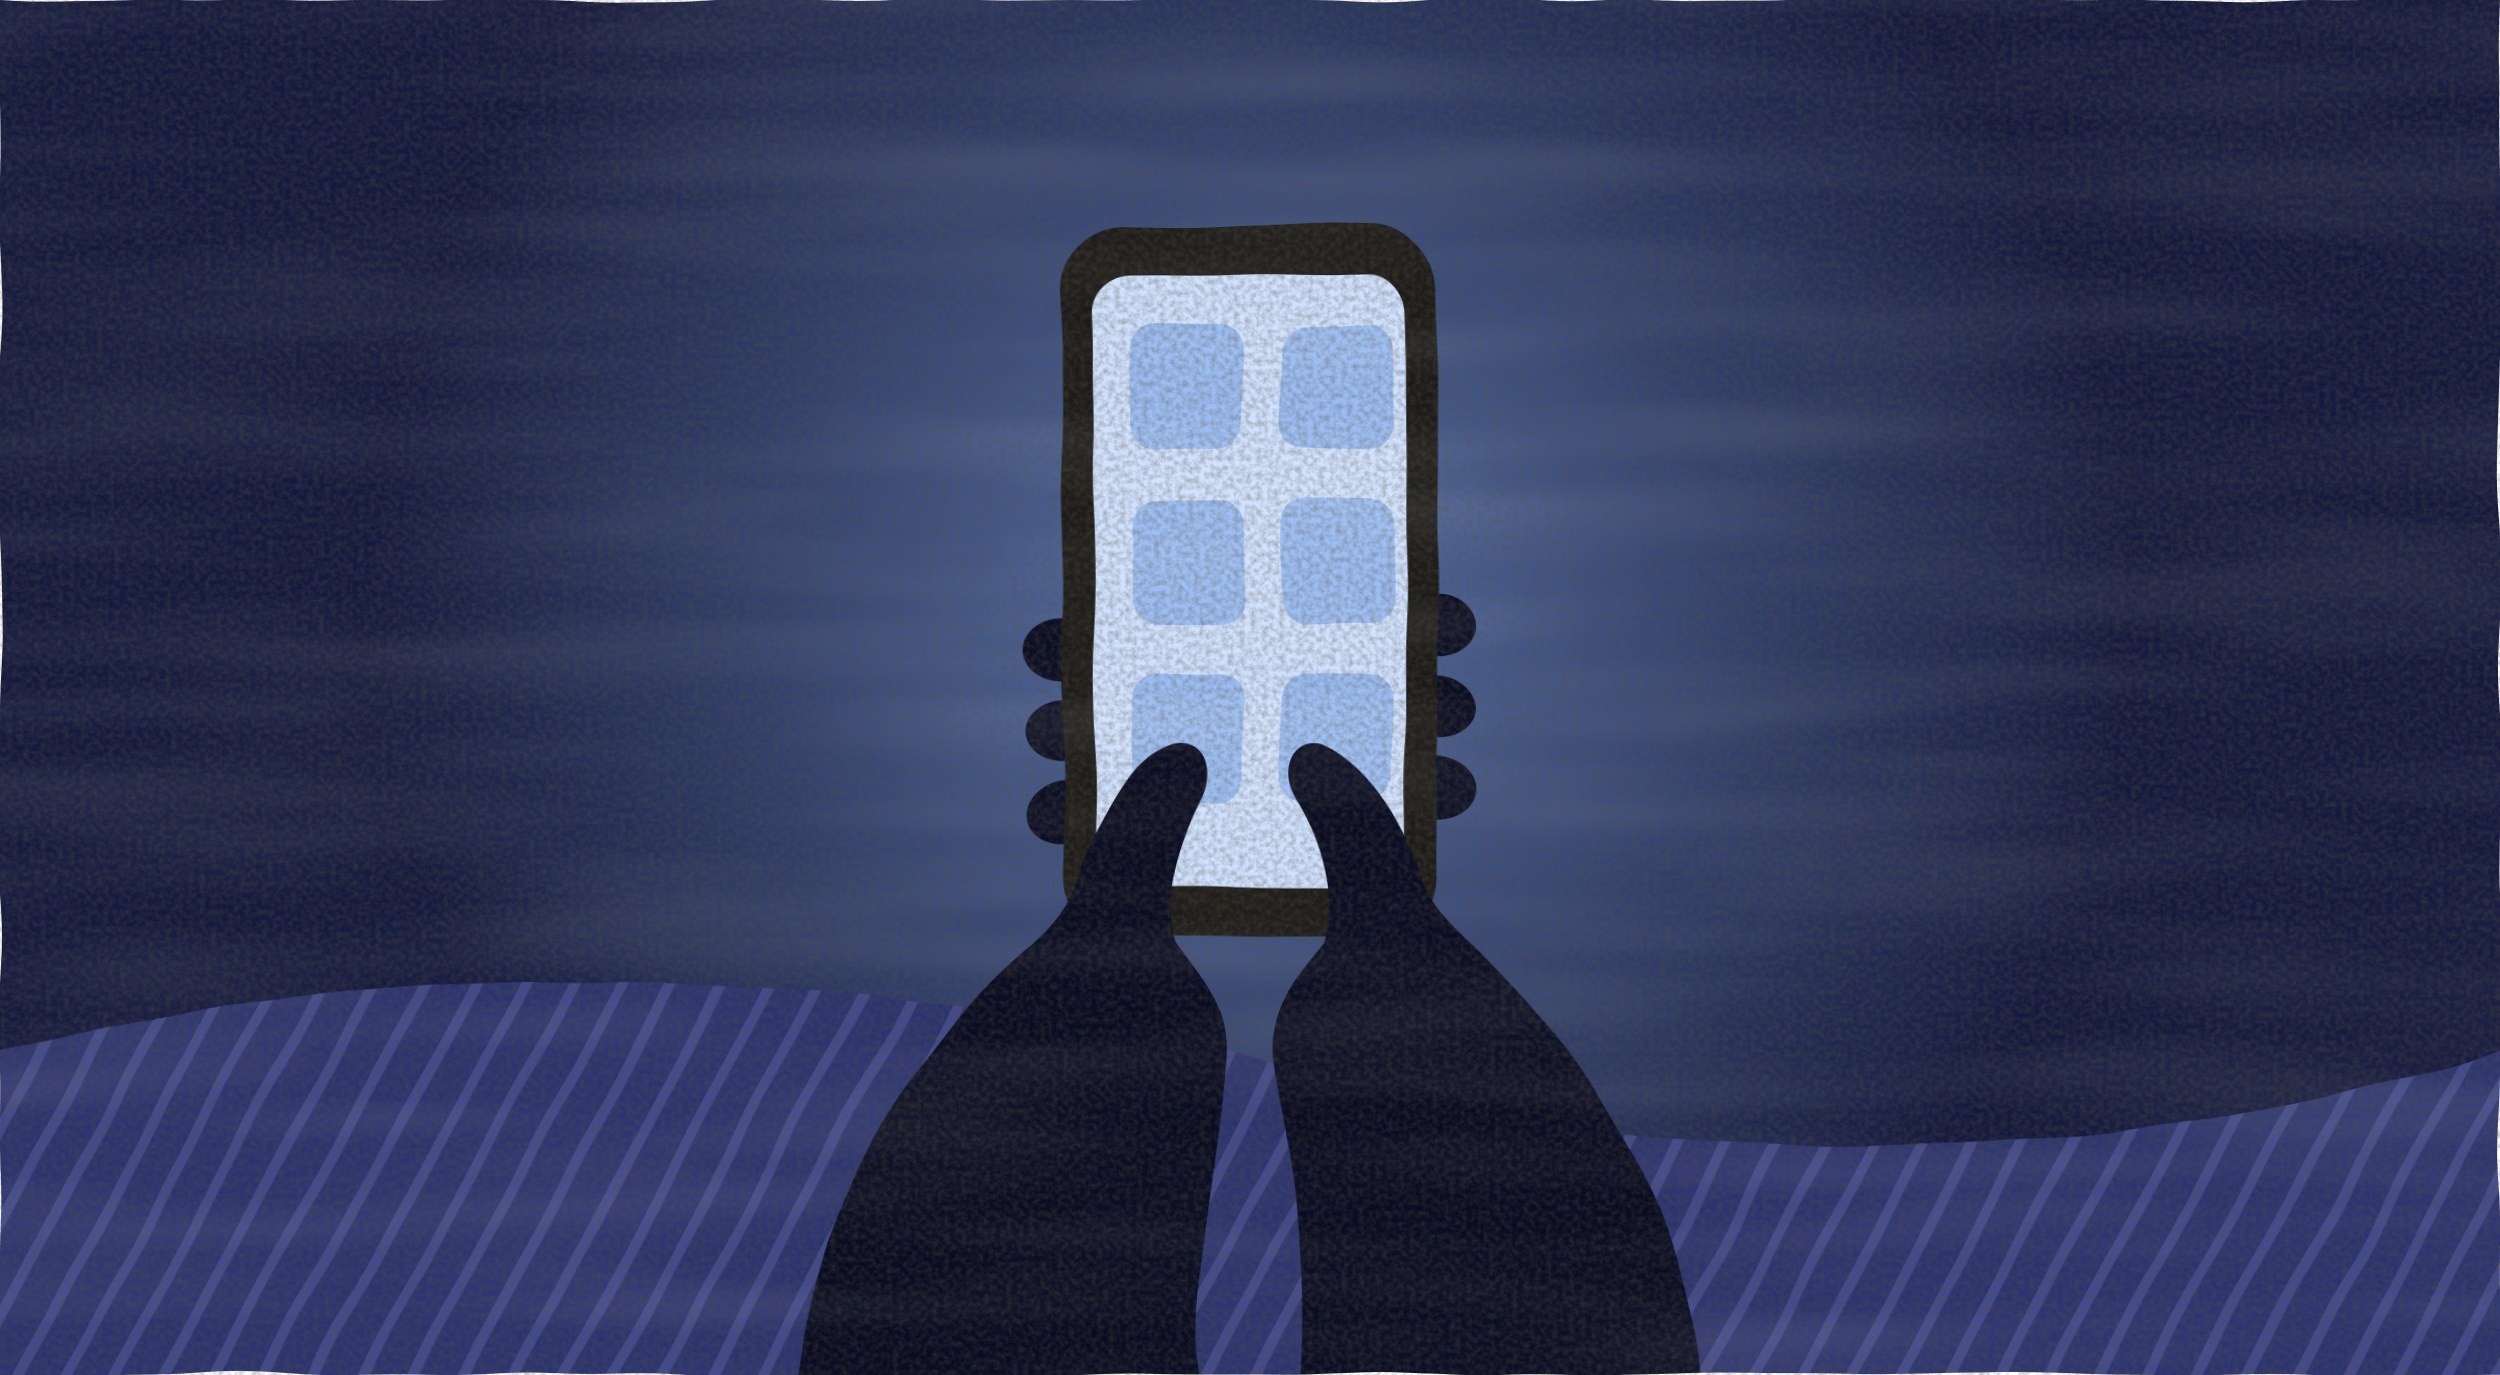
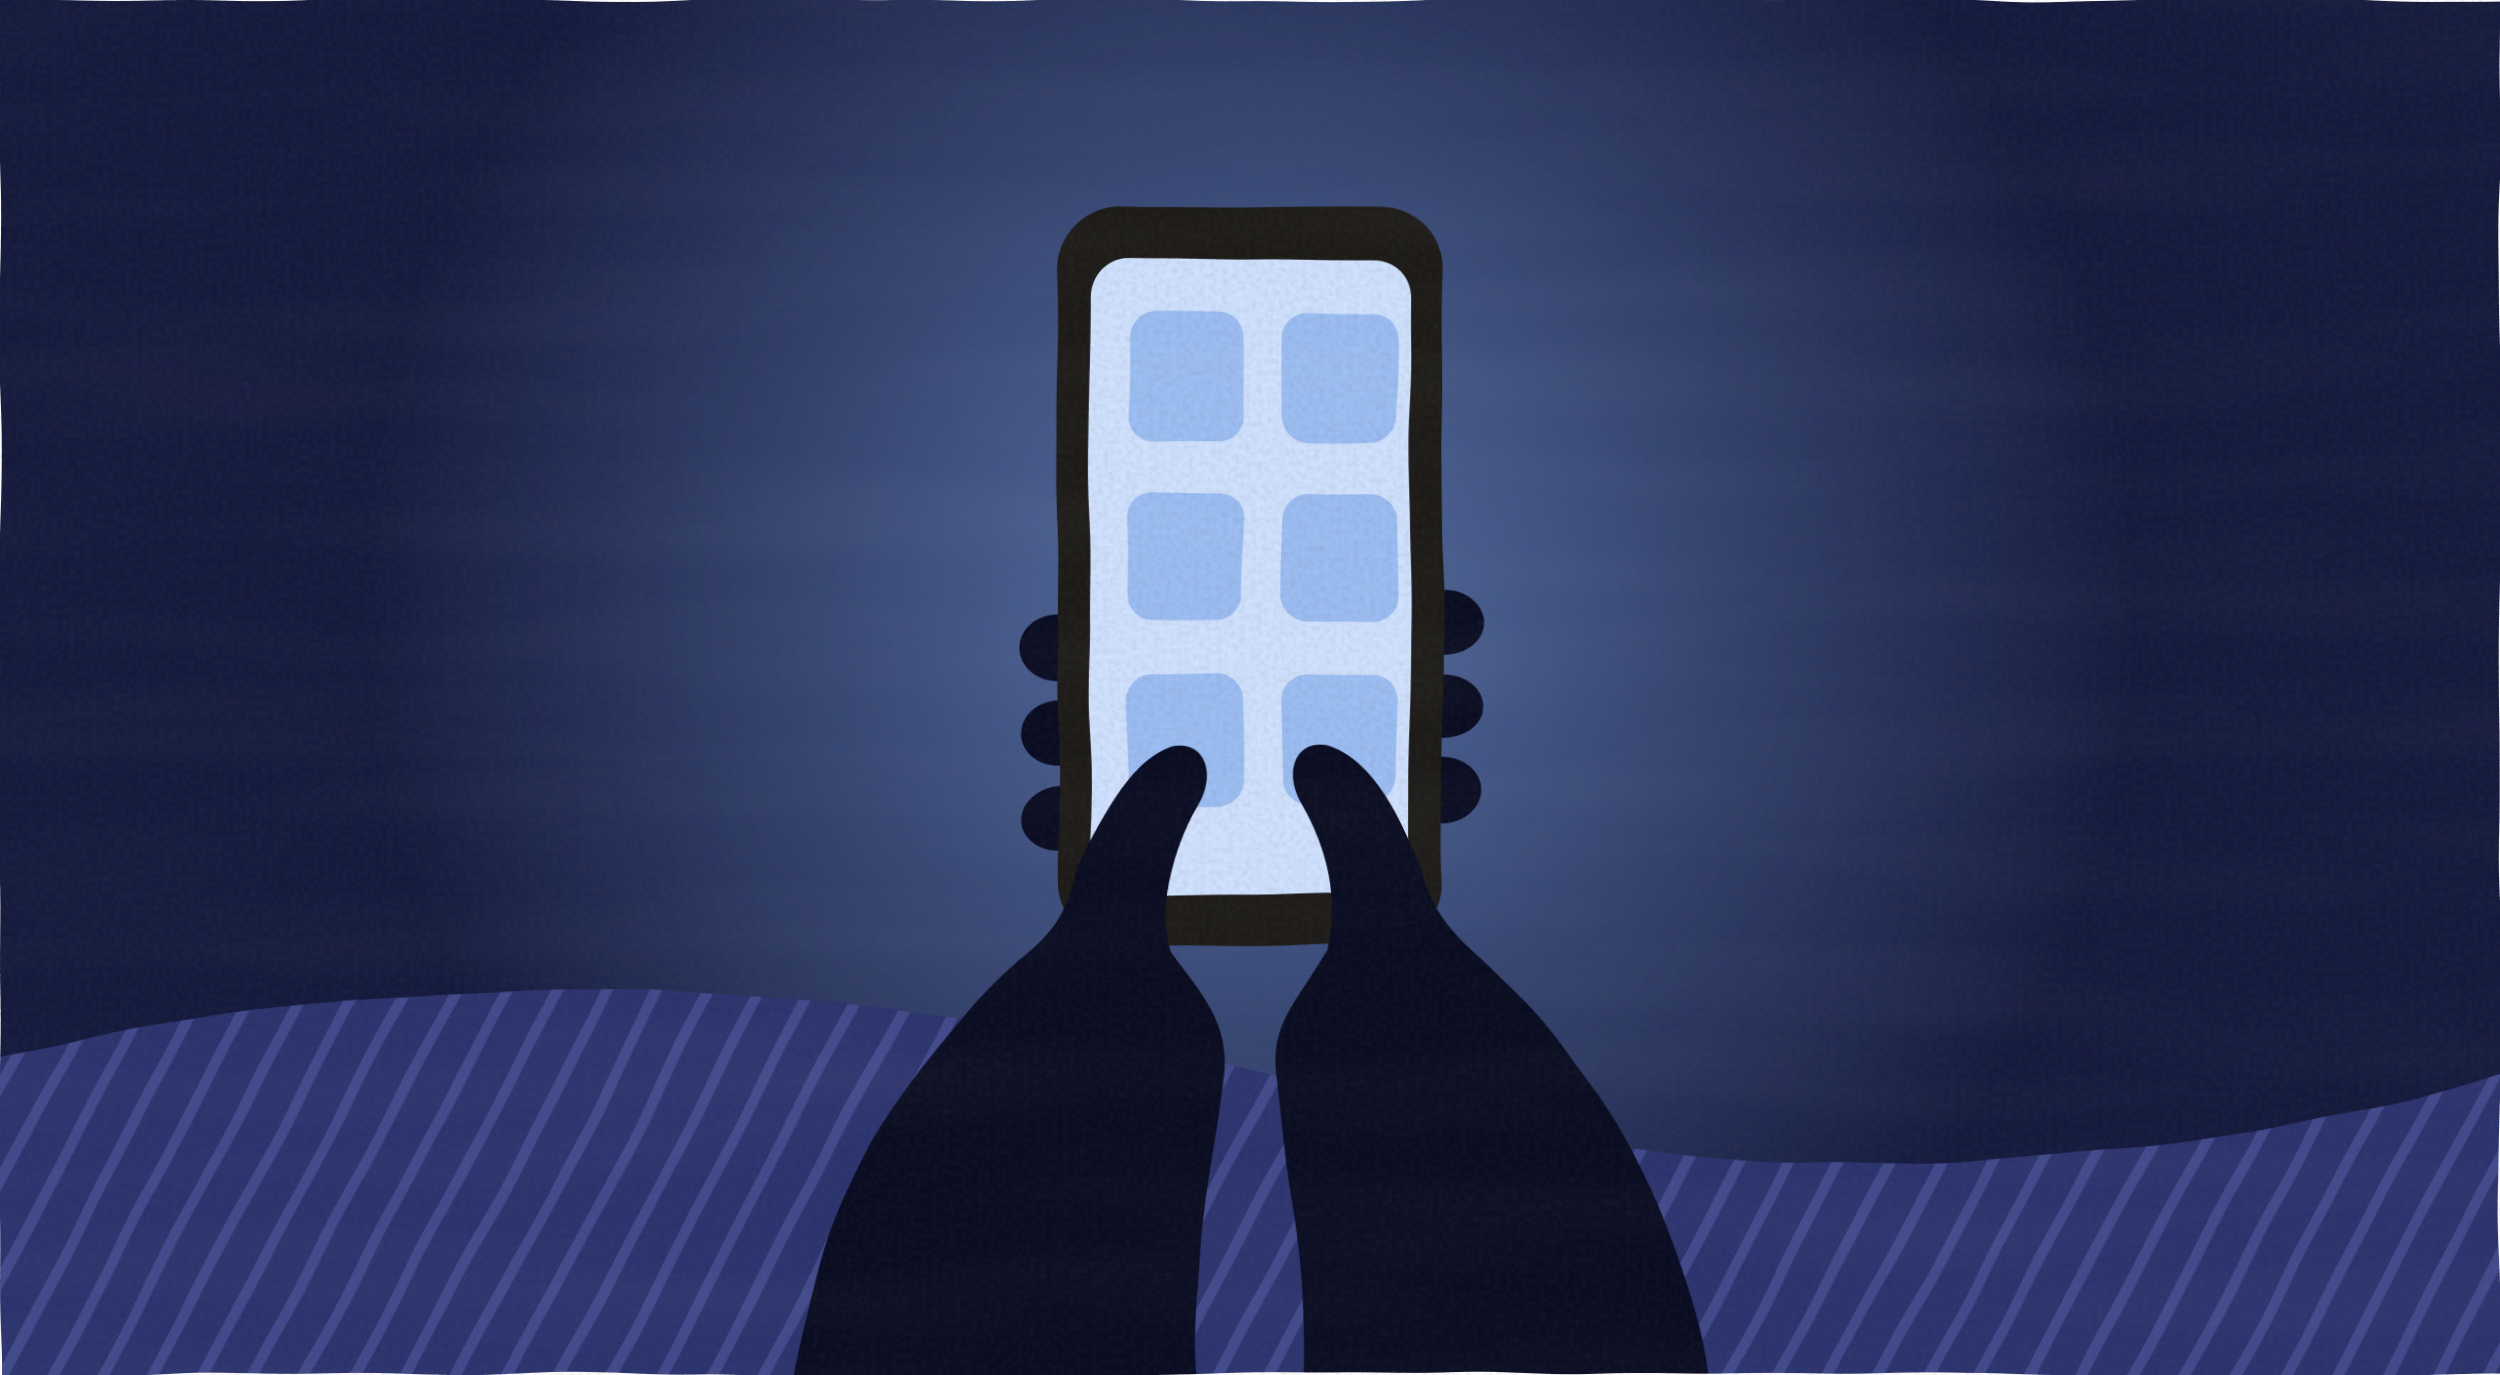
<svg xmlns="http://www.w3.org/2000/svg" viewBox="0 0 400 220" preserveAspectRatio="xMidYMid slice">
  <defs>
    <filter id="gP1b" x="-5%" y="-5%" width="110%" height="110%">
-       <feTurbulence type="fractalNoise" baseFrequency=".035" numOctaves="2" seed="67" result="n" />
-       <feDisplacementMap in="SourceGraphic" in2="n" scale="2.2" xChannelSelector="R" yChannelSelector="G" />
+       <feTurbulence type="fractalNoise" baseFrequency=".035" numOctaves="2" seed="19" result="n" />
+       <feDisplacementMap in="SourceGraphic" in2="n" scale="1.6" xChannelSelector="R" yChannelSelector="G" />
    </filter>
    <filter id="tP1b">
-       <feTurbulence type="fractalNoise" baseFrequency="1.1" numOctaves="3" seed="46" />
-       <feColorMatrix values="0 0 0 0 .1  0 0 0 0 .08  0 0 0 0 .05  0 0 0 0.66 -0.22" />
+       <feTurbulence type="fractalNoise" baseFrequency="1.1" numOctaves="3" seed="23" />
+       <feColorMatrix values="0 0 0 0 .1  0 0 0 0 .08  0 0 0 0 .05  0 0 0 0.18 -0.06" />
    </filter>
    <filter id="bP1b">
-       <feTurbulence type="fractalNoise" baseFrequency=".012 .09" numOctaves="2" seed="11" />
+       <feTurbulence type="fractalNoise" baseFrequency=".012 .09" numOctaves="2" seed="12" />
      <feColorMatrix values="0 0 0 0 1  0 0 0 0 1  0 0 0 0 1  0 0 0 .5 -.2" />
    </filter>
    <pattern id="rP1b" width="7" height="7" patternUnits="userSpaceOnUse" patternTransform="rotate(28)">
      <rect width="1.7" height="7" fill="#9aa0ff" />
    </pattern>
  </defs>
-   <g filter="url(#gP1b)">
-     <rect x="0" y="0" width="400" height="220" rx="0" fill="#141a3e" opacity="1" />
-     <radialGradient id="pgP1b">
-       <stop offset="0" stop-color="#8fbaff" stop-opacity=".55" />
-       <stop offset="1" stop-color="#8fbaff" stop-opacity="0" />
-     </radialGradient>
-     <circle cx="200" cy="96" r="140" fill="url(#pgP1b)" opacity="1" />
-     <path d="M0 168c80-20 160-10 220 6s130 10 180-6v52H0z" fill="#2c3470" opacity="1" />
-     <path d="M0 168c80-20 160-10 220 6s130 10 180-6v52H0z" fill="url(#rP1b)" opacity="0.2" />
-     <ellipse cx="170" cy="104" rx="6" ry="5" fill="#090c22" opacity="1" transform="rotate(0 170 104)" />
-     <ellipse cx="230" cy="100" rx="6" ry="5" fill="#090c22" opacity="1" transform="rotate(0 230 100)" />
-     <ellipse cx="170" cy="117" rx="6" ry="5" fill="#090c22" opacity="1" transform="rotate(0 170 117)" />
-     <ellipse cx="230" cy="113" rx="6" ry="5" fill="#090c22" opacity="1" transform="rotate(0 230 113)" />
-     <ellipse cx="170" cy="130" rx="6" ry="5" fill="#090c22" opacity="1" transform="rotate(0 170 130)" />
-     <ellipse cx="230" cy="126" rx="6" ry="5" fill="#090c22" opacity="1" transform="rotate(0 230 126)" />
-     <rect x="170" y="36" width="60" height="114" rx="10" fill="#1c1b19" opacity="1" />
-     <rect x="175" y="44" width="50" height="98" rx="6" fill="#cfe1ff" opacity="1" />
-     <rect x="181" y="52" width="18" height="20" rx="4" fill="#8fb4f0" opacity="0.8" />
-     <rect x="205" y="52" width="18" height="20" rx="4" fill="#8fb4f0" opacity="0.8" />
-     <rect x="181" y="80" width="18" height="20" rx="4" fill="#8fb4f0" opacity="0.8" />
-     <rect x="205" y="80" width="18" height="20" rx="4" fill="#8fb4f0" opacity="0.8" />
-     <rect x="181" y="108" width="18" height="20" rx="4" fill="#8fb4f0" opacity="0.8" />
-     <rect x="205" y="108" width="18" height="20" rx="4" fill="#8fb4f0" opacity="0.8" />
-     <path d="M128 220C132 190 146 168 164 152C169 148 172 144 173 138C177 128 182 121 188 119C193 118 195 123 192 128C188 135 186 143 188 151C192 157 197 162 196 170C194 188 190 204 192 220Z" fill="#090c22" opacity="1" />
-     <g transform="translate(400 0) scale(-1 1)">
+   <g transform="translate(-5 -4) scale(1.025 1.036)">
+     <g filter="url(#gP1b)">
+       <rect x="0" y="0" width="400" height="220" rx="0" fill="#141a3e" opacity="1" />
+       <radialGradient id="pgP1b">
+         <stop offset="0" stop-color="#8fbaff" stop-opacity=".55" />
+         <stop offset="1" stop-color="#8fbaff" stop-opacity="0" />
+       </radialGradient>
+       <circle cx="200" cy="96" r="140" fill="url(#pgP1b)" opacity="1" />
+       <path d="M0 168c80-20 160-10 220 6s130 10 180-6v52H0z" fill="#2c3470" opacity="1" />
+       <path d="M0 168c80-20 160-10 220 6s130 10 180-6v52H0z" fill="url(#rP1b)" opacity="0.2" />
+       <ellipse cx="170" cy="104" rx="6" ry="5" fill="#090c22" opacity="1" transform="rotate(0 170 104)" />
+       <ellipse cx="230" cy="100" rx="6" ry="5" fill="#090c22" opacity="1" transform="rotate(0 230 100)" />
+       <ellipse cx="170" cy="117" rx="6" ry="5" fill="#090c22" opacity="1" transform="rotate(0 170 117)" />
+       <ellipse cx="230" cy="113" rx="6" ry="5" fill="#090c22" opacity="1" transform="rotate(0 230 113)" />
+       <ellipse cx="170" cy="130" rx="6" ry="5" fill="#090c22" opacity="1" transform="rotate(0 170 130)" />
+       <ellipse cx="230" cy="126" rx="6" ry="5" fill="#090c22" opacity="1" transform="rotate(0 230 126)" />
+       <rect x="170" y="36" width="60" height="114" rx="10" fill="#1c1b19" opacity="1" />
+       <rect x="175" y="44" width="50" height="98" rx="6" fill="#cfe1ff" opacity="1" />
+       <rect x="181" y="52" width="18" height="20" rx="4" fill="#8fb4f0" opacity="0.8" />
+       <rect x="205" y="52" width="18" height="20" rx="4" fill="#8fb4f0" opacity="0.8" />
+       <rect x="181" y="80" width="18" height="20" rx="4" fill="#8fb4f0" opacity="0.8" />
+       <rect x="205" y="80" width="18" height="20" rx="4" fill="#8fb4f0" opacity="0.8" />
+       <rect x="181" y="108" width="18" height="20" rx="4" fill="#8fb4f0" opacity="0.8" />
+       <rect x="205" y="108" width="18" height="20" rx="4" fill="#8fb4f0" opacity="0.8" />
      <path d="M128 220C132 190 146 168 164 152C169 148 172 144 173 138C177 128 182 121 188 119C193 118 195 123 192 128C188 135 186 143 188 151C192 157 197 162 196 170C194 188 190 204 192 220Z" fill="#090c22" opacity="1" />
+       <g transform="translate(400 0) scale(-1 1)">
+         <path d="M128 220C132 190 146 168 164 152C169 148 172 144 173 138C177 128 182 121 188 119C193 118 195 123 192 128C188 135 186 143 188 151C192 157 197 162 196 170C194 188 190 204 192 220Z" fill="#090c22" opacity="1" />
+       </g>
    </g>
  </g>
-   <rect width="400" height="220" filter="url(#bP1b)" opacity=".35" />
+   <rect width="400" height="220" filter="url(#bP1b)" opacity=".1" />
  <rect width="400" height="220" filter="url(#tP1b)" />
</svg>
